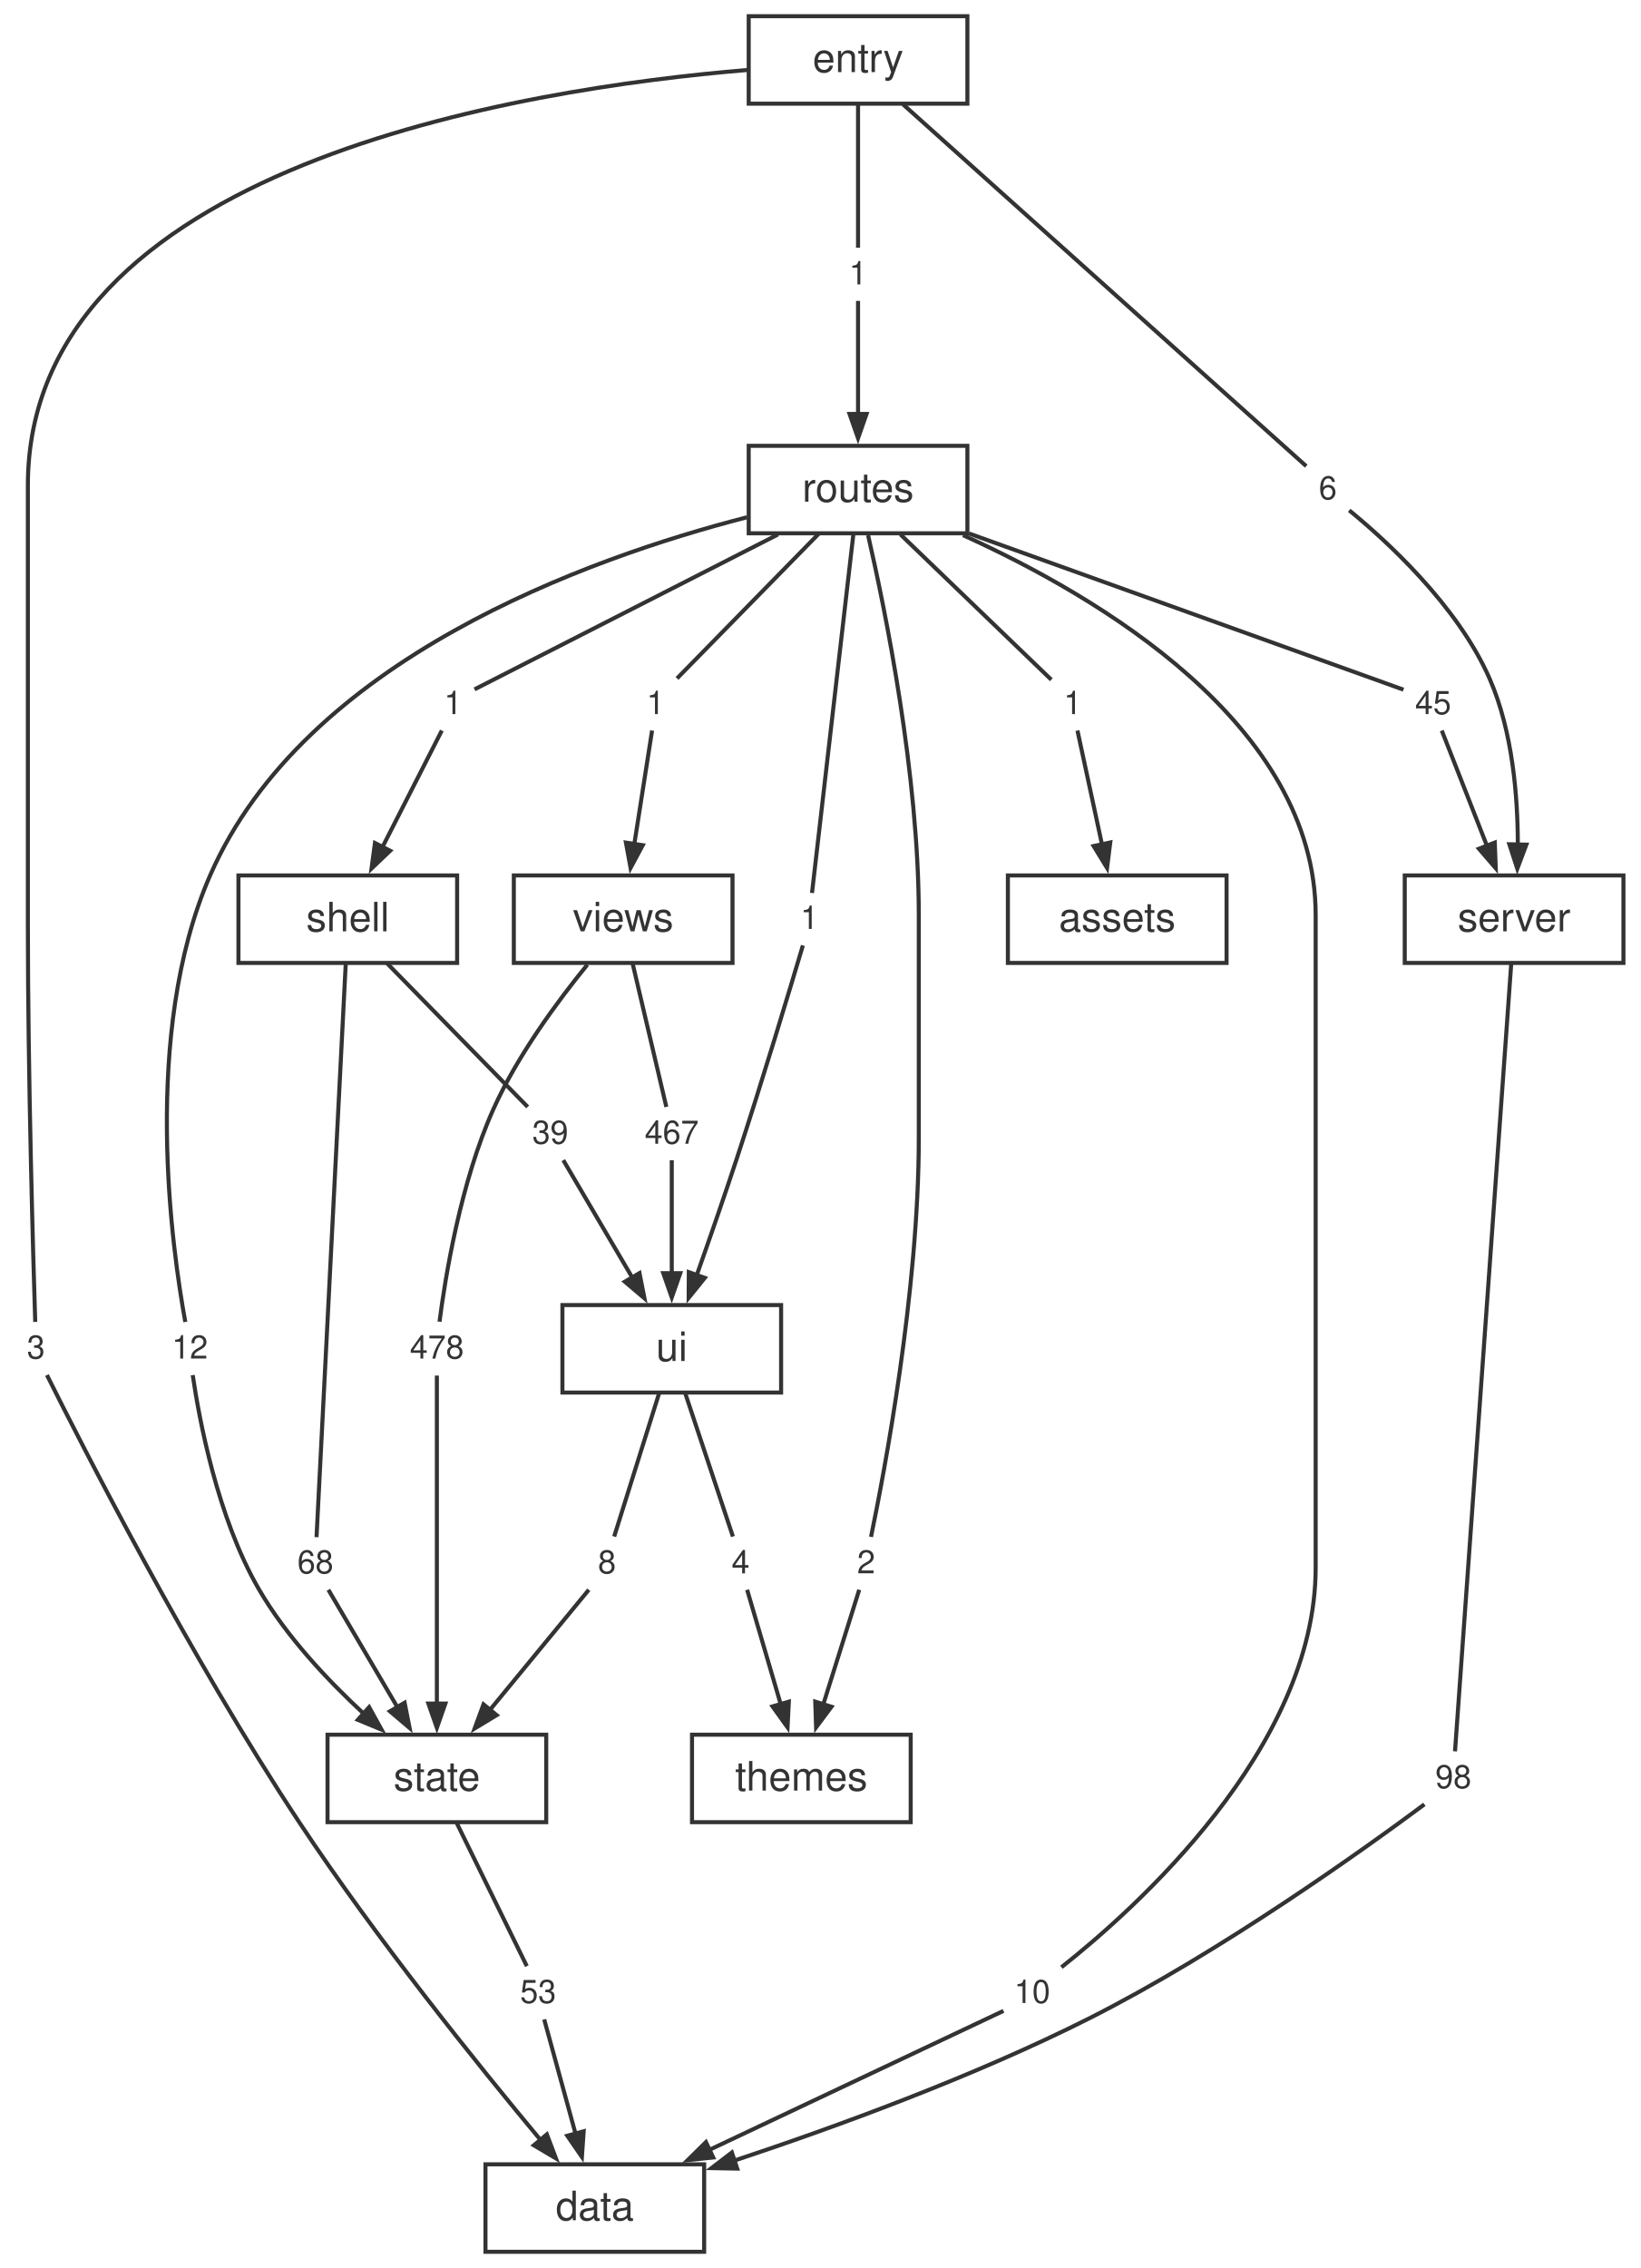
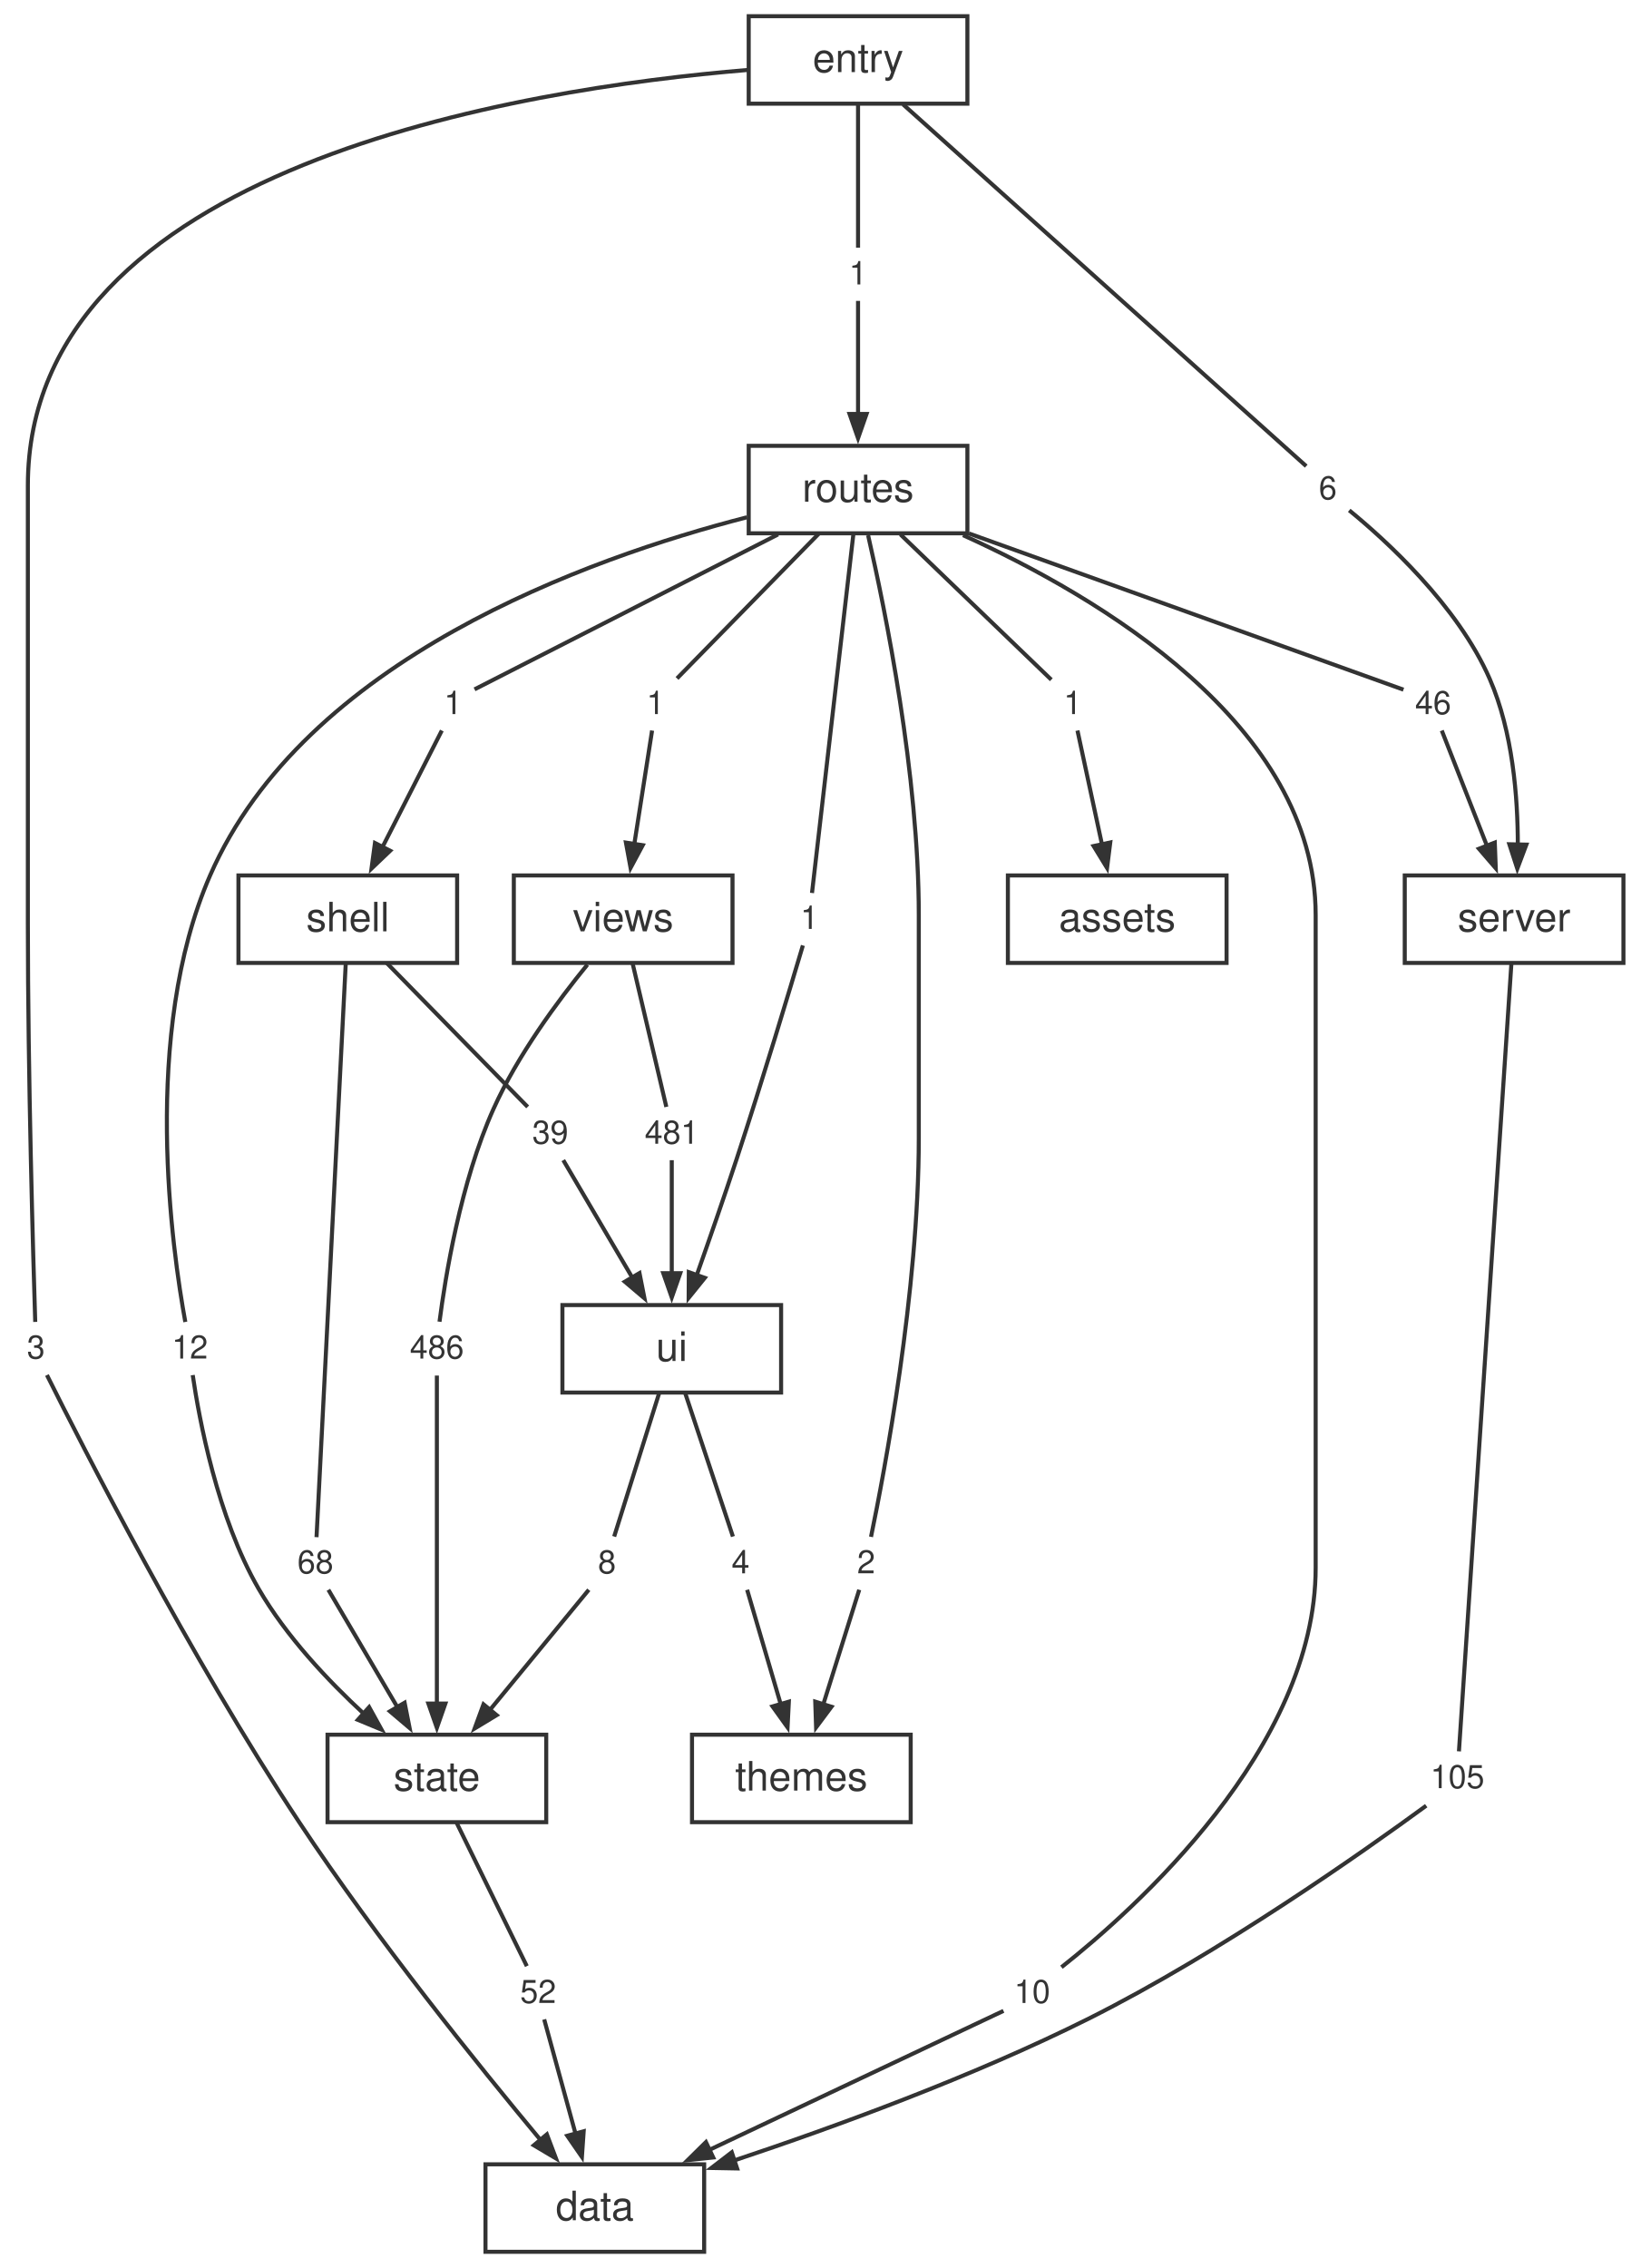
<svg xmlns="http://www.w3.org/2000/svg" width="405pt" height="560pt" viewBox="0.00 0.00 405.00 560.00">
  <style>svg { color: #333333; } @media (prefers-color-scheme: dark) { svg { color: #cccccc; background: #1e1e1e; } }</style>
  <g id="graph0" class="graph" transform="scale(1 1) rotate(0) translate(4 556)">
    <g id="node1" class="node">
      <polygon fill="none" stroke="currentColor" points="169.88,-21.6 115.88,-21.6 115.88,0 169.88,0 169.88,-21.6" />
      <text fill="currentColor" xml:space="preserve" text-anchor="middle" x="142.88" y="-7.8" font-family="Helvetica,Arial,sans-serif" font-size="10.00">data</text>
    </g>
    <g id="node2" class="node">
      <polygon fill="none" stroke="currentColor" points="396.88,-339.84 342.88,-339.84 342.88,-318.24 396.88,-318.24 396.88,-339.84" />
      <text fill="currentColor" xml:space="preserve" text-anchor="middle" x="369.88" y="-326.04" font-family="Helvetica,Arial,sans-serif" font-size="10.00">server</text>
    </g>
    <g id="node19" class="node">
-       <polygon fill="none" stroke="none" points="361.76,-123.12 348,-123.12 348,-110.64 361.76,-110.64 361.76,-123.12" />
-       <text fill="currentColor" xml:space="preserve" text-anchor="middle" x="354.88" y="-114.48" font-family="Helvetica,Arial,sans-serif" font-size="8.00">98</text>
+       <polygon fill="none" stroke="none" points="364.76,-123.12 347,-123.12 347,-110.64 364.76,-110.64 364.76,-123.12" />
+       <text fill="currentColor" xml:space="preserve" text-anchor="middle" x="355.88" y="-114.48" font-family="Helvetica,Arial,sans-serif" font-size="8.00">105</text>
    </g>
    <g id="edge17" class="edge">
-       <path fill="none" stroke="currentColor" d="M369.16,-317.9C366.5,-280.68 357.33,-152.2 355.29,-123.57" />
+       <path fill="none" stroke="currentColor" d="M369.2,-317.9C366.72,-280.68 358.17,-152.2 356.26,-123.57" />
    </g>
    <g id="node3" class="node">
      <polygon fill="none" stroke="currentColor" points="130.88,-127.68 76.88,-127.68 76.88,-106.08 130.88,-106.08 130.88,-127.68" />
      <text fill="currentColor" xml:space="preserve" text-anchor="middle" x="103.88" y="-113.88" font-family="Helvetica,Arial,sans-serif" font-size="10.00">state</text>
    </g>
    <g id="node25" class="node">
      <polygon fill="none" stroke="none" points="135.76,-70.08 122,-70.08 122,-57.6 135.76,-57.6 135.76,-70.08" />
-       <text fill="currentColor" xml:space="preserve" text-anchor="middle" x="128.88" y="-61.44" font-family="Helvetica,Arial,sans-serif" font-size="8.00">53</text>
+       <text fill="currentColor" xml:space="preserve" text-anchor="middle" x="128.88" y="-61.44" font-family="Helvetica,Arial,sans-serif" font-size="8.00">52</text>
    </g>
    <g id="edge29" class="edge">
      <path fill="none" stroke="currentColor" d="M108.7,-106.04C113.87,-95.49 121.89,-79.12 126.09,-70.53" />
    </g>
    <g id="node4" class="node">
      <polygon fill="none" stroke="currentColor" points="188.88,-233.76 134.88,-233.76 134.88,-212.16 188.88,-212.16 188.88,-233.76" />
      <text fill="currentColor" xml:space="preserve" text-anchor="middle" x="161.88" y="-219.96" font-family="Helvetica,Arial,sans-serif" font-size="10.00">ui</text>
    </g>
    <g id="node26" class="node">
      <polygon fill="none" stroke="none" points="150.76,-176.16 141,-176.16 141,-163.68 150.76,-163.68 150.76,-176.16" />
      <text fill="currentColor" xml:space="preserve" text-anchor="middle" x="145.88" y="-167.52" font-family="Helvetica,Arial,sans-serif" font-size="8.00">8</text>
    </g>
    <g id="edge31" class="edge">
      <path fill="none" stroke="currentColor" d="M158.8,-212.12C155.49,-201.57 150.36,-185.2 147.66,-176.61" />
    </g>
    <g id="node27" class="node">
      <polygon fill="none" stroke="none" points="183.76,-176.16 174,-176.16 174,-163.68 183.76,-163.68 183.76,-176.16" />
      <text fill="currentColor" xml:space="preserve" text-anchor="middle" x="178.88" y="-167.52" font-family="Helvetica,Arial,sans-serif" font-size="8.00">4</text>
    </g>
    <g id="edge33" class="edge">
      <path fill="none" stroke="currentColor" d="M165.16,-212.12C168.67,-201.57 174.12,-185.2 176.98,-176.61" />
    </g>
    <g id="node5" class="node">
      <polygon fill="none" stroke="currentColor" points="108.88,-339.84 54.88,-339.84 54.88,-318.24 108.88,-318.24 108.88,-339.84" />
      <text fill="currentColor" xml:space="preserve" text-anchor="middle" x="81.88" y="-326.04" font-family="Helvetica,Arial,sans-serif" font-size="10.00">shell</text>
    </g>
    <g id="node20" class="node">
      <polygon fill="none" stroke="none" points="80.76,-176.16 67,-176.16 67,-163.68 80.76,-163.68 80.76,-176.16" />
      <text fill="currentColor" xml:space="preserve" text-anchor="middle" x="73.88" y="-167.52" font-family="Helvetica,Arial,sans-serif" font-size="8.00">68</text>
    </g>
    <g id="edge19" class="edge">
      <path fill="none" stroke="currentColor" d="M81.38,-318.21C79.86,-288.38 75.34,-199.52 74.16,-176.45" />
    </g>
    <g id="node21" class="node">
      <polygon fill="none" stroke="none" points="138.76,-282.24 125,-282.24 125,-269.76 138.76,-269.76 138.76,-282.24" />
      <text fill="currentColor" xml:space="preserve" text-anchor="middle" x="131.88" y="-273.6" font-family="Helvetica,Arial,sans-serif" font-size="8.00">39</text>
    </g>
    <g id="edge21" class="edge">
      <path fill="none" stroke="currentColor" d="M91.52,-318.2C101.85,-307.65 117.89,-291.28 126.3,-282.69" />
    </g>
    <g id="node6" class="node">
      <polygon fill="none" stroke="currentColor" points="176.88,-339.84 122.88,-339.84 122.88,-318.24 176.88,-318.24 176.88,-339.84" />
      <text fill="currentColor" xml:space="preserve" text-anchor="middle" x="149.88" y="-326.04" font-family="Helvetica,Arial,sans-serif" font-size="10.00">views</text>
    </g>
    <g id="node28" class="node">
      <polygon fill="none" stroke="none" points="112.76,-229.2 95,-229.2 95,-216.72 112.76,-216.72 112.76,-229.2" />
-       <text fill="currentColor" xml:space="preserve" text-anchor="middle" x="103.88" y="-220.56" font-family="Helvetica,Arial,sans-serif" font-size="8.00">478</text>
+       <text fill="currentColor" xml:space="preserve" text-anchor="middle" x="103.88" y="-220.56" font-family="Helvetica,Arial,sans-serif" font-size="8.00">486</text>
    </g>
    <g id="edge35" class="edge">
      <path fill="none" stroke="currentColor" d="M141.04,-317.81C133.81,-308.95 123.85,-295.51 117.88,-282.24 109.68,-264.02 105.91,-240.35 104.53,-229.65" />
    </g>
    <g id="node29" class="node">
      <polygon fill="none" stroke="none" points="170.76,-282.24 153,-282.24 153,-269.76 170.76,-269.76 170.76,-282.24" />
-       <text fill="currentColor" xml:space="preserve" text-anchor="middle" x="161.88" y="-273.6" font-family="Helvetica,Arial,sans-serif" font-size="8.00">467</text>
+       <text fill="currentColor" xml:space="preserve" text-anchor="middle" x="161.88" y="-273.6" font-family="Helvetica,Arial,sans-serif" font-size="8.00">481</text>
    </g>
    <g id="edge37" class="edge">
      <path fill="none" stroke="currentColor" d="M152.19,-318.2C154.67,-307.65 158.52,-291.28 160.54,-282.69" />
    </g>
    <g id="node7" class="node">
      <polygon fill="none" stroke="currentColor" points="220.88,-127.68 166.88,-127.68 166.88,-106.08 220.88,-106.08 220.88,-127.68" />
      <text fill="currentColor" xml:space="preserve" text-anchor="middle" x="193.88" y="-113.88" font-family="Helvetica,Arial,sans-serif" font-size="10.00">themes</text>
    </g>
    <g id="node8" class="node">
      <polygon fill="none" stroke="currentColor" points="234.88,-445.92 180.88,-445.92 180.88,-424.32 234.88,-424.32 234.88,-445.92" />
      <text fill="currentColor" xml:space="preserve" text-anchor="middle" x="207.88" y="-432.12" font-family="Helvetica,Arial,sans-serif" font-size="10.00">routes</text>
    </g>
    <g id="node11" class="node">
      <polygon fill="none" stroke="none" points="257.76,-70.08 244,-70.08 244,-57.6 257.76,-57.6 257.76,-70.08" />
      <text fill="currentColor" xml:space="preserve" text-anchor="middle" x="250.88" y="-61.44" font-family="Helvetica,Arial,sans-serif" font-size="8.00">10</text>
    </g>
    <g id="edge1" class="edge">
      <path fill="none" stroke="currentColor" d="M233.8,-423.86C267.17,-408.75 320.88,-377.12 320.88,-330.04 320.88,-330.04 320.88,-330.04 320.88,-168.92 320.88,-124.28 275.99,-84.39 258.11,-70.27" />
    </g>
    <g id="node12" class="node">
      <polygon fill="none" stroke="none" points="265.76,-388.32 256,-388.32 256,-375.84 265.76,-375.84 265.76,-388.32" />
      <text fill="currentColor" xml:space="preserve" text-anchor="middle" x="260.88" y="-379.68" font-family="Helvetica,Arial,sans-serif" font-size="8.00">1</text>
    </g>
    <g id="edge3" class="edge">
      <path fill="none" stroke="currentColor" d="M218.35,-424.04C229.57,-413.23 246.94,-396.51 255.6,-388.17" />
    </g>
    <g id="node13" class="node">
      <polygon fill="none" stroke="none" points="356.76,-388.32 343,-388.32 343,-375.84 356.76,-375.84 356.76,-388.32" />
-       <text fill="currentColor" xml:space="preserve" text-anchor="middle" x="349.88" y="-379.68" font-family="Helvetica,Arial,sans-serif" font-size="8.00">45</text>
+       <text fill="currentColor" xml:space="preserve" text-anchor="middle" x="349.88" y="-379.68" font-family="Helvetica,Arial,sans-serif" font-size="8.00">46</text>
    </g>
    <g id="edge5" class="edge">
      <path fill="none" stroke="currentColor" d="M235.26,-424.28C268.62,-412.29 322.97,-392.75 342.56,-385.71" />
    </g>
    <g id="node14" class="node">
      <polygon fill="none" stroke="none" points="112.76,-388.32 103,-388.32 103,-375.84 112.76,-375.84 112.76,-388.32" />
      <text fill="currentColor" xml:space="preserve" text-anchor="middle" x="107.88" y="-379.68" font-family="Helvetica,Arial,sans-serif" font-size="8.00">1</text>
    </g>
    <g id="edge7" class="edge">
      <path fill="none" stroke="currentColor" d="M188.12,-424.04C164.67,-412.07 127,-392.84 113.18,-385.79" />
    </g>
    <g id="node15" class="node">
      <polygon fill="none" stroke="none" points="49.76,-229.2 36,-229.2 36,-216.72 49.76,-216.72 49.76,-229.2" />
      <text fill="currentColor" xml:space="preserve" text-anchor="middle" x="42.88" y="-220.56" font-family="Helvetica,Arial,sans-serif" font-size="8.00">12</text>
    </g>
    <g id="edge9" class="edge">
      <path fill="none" stroke="currentColor" d="M180.42,-428.27C141.16,-418.17 71.17,-393.17 47.88,-339.84 30.79,-300.72 38.58,-246.92 41.76,-229.59" />
    </g>
    <g id="node16" class="node">
      <polygon fill="none" stroke="none" points="214.76,-176.16 205,-176.16 205,-163.68 214.76,-163.68 214.76,-176.16" />
      <text fill="currentColor" xml:space="preserve" text-anchor="middle" x="209.88" y="-167.52" font-family="Helvetica,Arial,sans-serif" font-size="8.00">2</text>
    </g>
    <g id="edge11" class="edge">
      <path fill="none" stroke="currentColor" d="M210.36,-423.85C214.62,-405.26 222.88,-364.73 222.88,-330.04 222.88,-330.04 222.88,-330.04 222.88,-275 222.88,-237.12 214.3,-192.09 211.08,-176.53" />
    </g>
    <g id="node17" class="node">
      <polygon fill="none" stroke="none" points="200.76,-335.28 191,-335.28 191,-322.8 200.76,-322.8 200.76,-335.28" />
      <text fill="currentColor" xml:space="preserve" text-anchor="middle" x="195.88" y="-326.64" font-family="Helvetica,Arial,sans-serif" font-size="8.00">1</text>
    </g>
    <g id="edge13" class="edge">
      <path fill="none" stroke="currentColor" d="M206.73,-424.14C204.24,-402.57 198.43,-352.19 196.51,-335.51" />
    </g>
    <g id="node18" class="node">
      <polygon fill="none" stroke="none" points="162.76,-388.32 153,-388.32 153,-375.84 162.76,-375.84 162.76,-388.32" />
      <text fill="currentColor" xml:space="preserve" text-anchor="middle" x="157.88" y="-379.68" font-family="Helvetica,Arial,sans-serif" font-size="8.00">1</text>
    </g>
    <g id="edge15" class="edge">
      <path fill="none" stroke="currentColor" d="M198.24,-424.28C187.8,-413.62 171.52,-397 163.18,-388.49" />
    </g>
    <g id="node9" class="node">
      <polygon fill="none" stroke="currentColor" points="234.88,-552 180.88,-552 180.88,-530.4 234.88,-530.4 234.88,-552" />
      <text fill="currentColor" xml:space="preserve" text-anchor="middle" x="207.88" y="-538.2" font-family="Helvetica,Arial,sans-serif" font-size="10.00">entry</text>
    </g>
    <g id="node22" class="node">
      <polygon fill="none" stroke="none" points="9.76,-229.2 0,-229.2 0,-216.72 9.76,-216.72 9.76,-229.2" />
      <text fill="currentColor" xml:space="preserve" text-anchor="middle" x="4.88" y="-220.56" font-family="Helvetica,Arial,sans-serif" font-size="8.00">3</text>
    </g>
    <g id="edge23" class="edge">
      <path fill="none" stroke="currentColor" d="M180.66,-538.73C124.89,-534.1 2.88,-514.95 2.88,-436.12 2.88,-436.12 2.88,-436.12 2.88,-328.04 2.88,-290.45 4.2,-245.23 4.7,-229.6" />
    </g>
    <g id="node23" class="node">
      <polygon fill="none" stroke="none" points="212.76,-494.4 203,-494.4 203,-481.92 212.76,-481.92 212.76,-494.4" />
      <text fill="currentColor" xml:space="preserve" text-anchor="middle" x="207.88" y="-485.76" font-family="Helvetica,Arial,sans-serif" font-size="8.00">1</text>
    </g>
    <g id="edge25" class="edge">
      <path fill="none" stroke="currentColor" d="M207.88,-530.36C207.88,-519.81 207.88,-503.44 207.88,-494.85" />
    </g>
    <g id="node24" class="node">
      <polygon fill="none" stroke="none" points="328.76,-441.36 319,-441.36 319,-428.88 328.76,-428.88 328.76,-441.36" />
      <text fill="currentColor" xml:space="preserve" text-anchor="middle" x="323.88" y="-432.72" font-family="Helvetica,Arial,sans-serif" font-size="8.00">6</text>
    </g>
    <g id="edge27" class="edge">
      <path fill="none" stroke="currentColor" d="M219,-530.22C243.39,-508.34 300.79,-456.84 318.55,-440.9" />
    </g>
    <g id="node10" class="node">
      <polygon fill="none" stroke="currentColor" points="298.88,-339.84 244.88,-339.84 244.88,-318.24 298.88,-318.24 298.88,-339.84" />
      <text fill="currentColor" xml:space="preserve" text-anchor="middle" x="271.88" y="-326.04" font-family="Helvetica,Arial,sans-serif" font-size="10.00">assets</text>
    </g>
    <g id="edge2" class="edge">
      <path fill="none" stroke="currentColor" d="M243.79,-59.49C229.3,-52.64 195.55,-36.69 171.06,-25.12" />
      <polygon fill="currentColor" stroke="currentColor" points="172.12,-23.29 165.8,-22.63 170.32,-27.09 172.12,-23.29" />
    </g>
    <g id="edge4" class="edge">
      <path fill="none" stroke="currentColor" d="M262.06,-375.62C263.51,-368.9 266.04,-357.16 268.16,-347.28" />
      <polygon fill="currentColor" stroke="currentColor" points="270.16,-347.99 269.37,-341.68 266.05,-347.1 270.16,-347.99" />
    </g>
    <g id="edge6" class="edge">
      <path fill="none" stroke="currentColor" d="M352.02,-375.62C354.68,-368.83 359.34,-356.93 363.24,-346.99" />
      <polygon fill="currentColor" stroke="currentColor" points="365.11,-347.96 365.35,-341.61 361.2,-346.43 365.11,-347.96" />
    </g>
    <g id="edge8" class="edge">
      <path fill="none" stroke="currentColor" d="M105.1,-375.62C101.61,-368.76 95.46,-356.7 90.37,-346.7" />
      <polygon fill="currentColor" stroke="currentColor" points="92.34,-345.94 87.74,-341.55 88.59,-347.85 92.34,-345.94" />
    </g>
    <g id="edge10" class="edge">
      <path fill="none" stroke="currentColor" d="M43.59,-216.47C45.16,-205.72 49.64,-181.38 59.88,-163.68 66.65,-151.98 77.02,-140.99 86,-132.7" />
      <polygon fill="currentColor" stroke="currentColor" points="87.15,-134.49 90.23,-128.92 84.36,-131.35 87.15,-134.49" />
    </g>
    <g id="edge12" class="edge">
      <path fill="none" stroke="currentColor" d="M208.17,-163.46C206.06,-156.74 202.38,-145 199.28,-135.12" />
      <polygon fill="currentColor" stroke="currentColor" points="201.32,-134.58 197.52,-129.48 197.31,-135.84 201.32,-134.58" />
    </g>
    <g id="edge14" class="edge">
      <path fill="none" stroke="currentColor" d="M194.26,-322.56C191.18,-312.2 184.23,-289.07 177.88,-269.76 174.74,-260.23 171.06,-249.65 168.02,-241.07" />
      <polygon fill="currentColor" stroke="currentColor" points="170.04,-240.48 166.05,-235.54 166.09,-241.89 170.04,-240.48" />
    </g>
    <g id="edge16" class="edge">
      <path fill="none" stroke="currentColor" d="M157.02,-375.62C155.98,-368.96 154.17,-357.39 152.63,-347.57" />
      <polygon fill="currentColor" stroke="currentColor" points="154.71,-347.3 151.71,-341.7 150.56,-347.95 154.71,-347.3" />
    </g>
    <g id="edge18" class="edge">
-       <path fill="none" stroke="currentColor" d="M347.73,-110.48C332.91,-99.46 297.46,-74.02 264.88,-57.6 236.38,-43.23 202.24,-30.79 177.33,-22.52" />
-       <polygon fill="currentColor" stroke="currentColor" points="178.04,-20.54 171.68,-20.66 176.73,-24.53 178.04,-20.54" />
+       <path fill="none" stroke="currentColor" d="M348.18,-110.15C332.9,-98.96 297.42,-73.9 264.88,-57.6 236.34,-43.31 202.21,-30.86 177.31,-22.56" />
+       <polygon fill="currentColor" stroke="currentColor" points="178.02,-20.58 171.66,-20.7 176.7,-24.57 178.02,-20.58" />
    </g>
    <g id="edge20" class="edge">
      <path fill="none" stroke="currentColor" d="M77.09,-163.46C81.16,-156.54 88.35,-144.3 94.26,-134.25" />
      <polygon fill="currentColor" stroke="currentColor" points="95.91,-135.58 97.14,-129.34 92.29,-133.45 95.91,-135.58" />
    </g>
    <g id="edge22" class="edge">
      <path fill="none" stroke="currentColor" d="M135.09,-269.54C139.16,-262.62 146.35,-250.38 152.26,-240.33" />
      <polygon fill="currentColor" stroke="currentColor" points="153.91,-241.66 155.14,-235.42 150.29,-239.53 153.91,-241.66" />
    </g>
    <g id="edge24" class="edge">
      <path fill="none" stroke="currentColor" d="M7.59,-216.48C16.02,-199.56 42.88,-146.85 69.88,-106.08 88.98,-77.24 114.25,-45.88 129.5,-27.58" />
      <polygon fill="currentColor" stroke="currentColor" points="131.04,-29 133.29,-23.05 127.82,-26.3 131.04,-29" />
    </g>
    <g id="edge26" class="edge">
      <path fill="none" stroke="currentColor" d="M207.88,-481.7C207.88,-475.04 207.88,-463.47 207.88,-453.65" />
      <polygon fill="currentColor" stroke="currentColor" points="209.98,-453.79 207.88,-447.79 205.78,-453.79 209.98,-453.79" />
    </g>
    <g id="edge28" class="edge">
      <path fill="none" stroke="currentColor" d="M329.17,-429.99C338.1,-422.69 355.96,-406.52 363.88,-388.32 369.54,-375.31 370.81,-359.18 370.8,-347.19" />
      <polygon fill="currentColor" stroke="currentColor" points="372.91,-347.45 370.67,-341.5 368.71,-347.54 372.91,-347.45" />
    </g>
    <g id="edge30" class="edge">
      <path fill="none" stroke="currentColor" d="M130.38,-57.38C132.22,-50.66 135.44,-38.92 138.15,-29.04" />
      <polygon fill="currentColor" stroke="currentColor" points="140.13,-29.76 139.69,-23.42 136.08,-28.65 140.13,-29.76" />
    </g>
    <g id="edge32" class="edge">
      <path fill="none" stroke="currentColor" d="M141.39,-163.46C135.58,-156.41 125.24,-143.84 116.88,-133.68" />
      <polygon fill="currentColor" stroke="currentColor" points="118.64,-132.51 113.2,-129.21 115.39,-135.18 118.64,-132.51" />
    </g>
    <g id="edge34" class="edge">
      <path fill="none" stroke="currentColor" d="M180.49,-163.46C182.46,-156.74 185.91,-145 188.81,-135.12" />
      <polygon fill="currentColor" stroke="currentColor" points="190.79,-135.84 190.47,-129.49 186.76,-134.66 190.79,-135.84" />
    </g>
    <g id="edge36" class="edge">
      <path fill="none" stroke="currentColor" d="M103.88,-216.36C103.88,-201.27 103.88,-159.22 103.88,-135.23" />
      <polygon fill="currentColor" stroke="currentColor" points="105.98,-135.37 103.88,-129.37 101.78,-135.37 105.98,-135.37" />
    </g>
    <g id="edge38" class="edge">
      <path fill="none" stroke="currentColor" d="M161.88,-269.54C161.88,-262.88 161.88,-251.31 161.88,-241.49" />
      <polygon fill="currentColor" stroke="currentColor" points="163.98,-241.63 161.88,-235.63 159.78,-241.63 163.98,-241.63" />
    </g>
  </g>
</svg>
